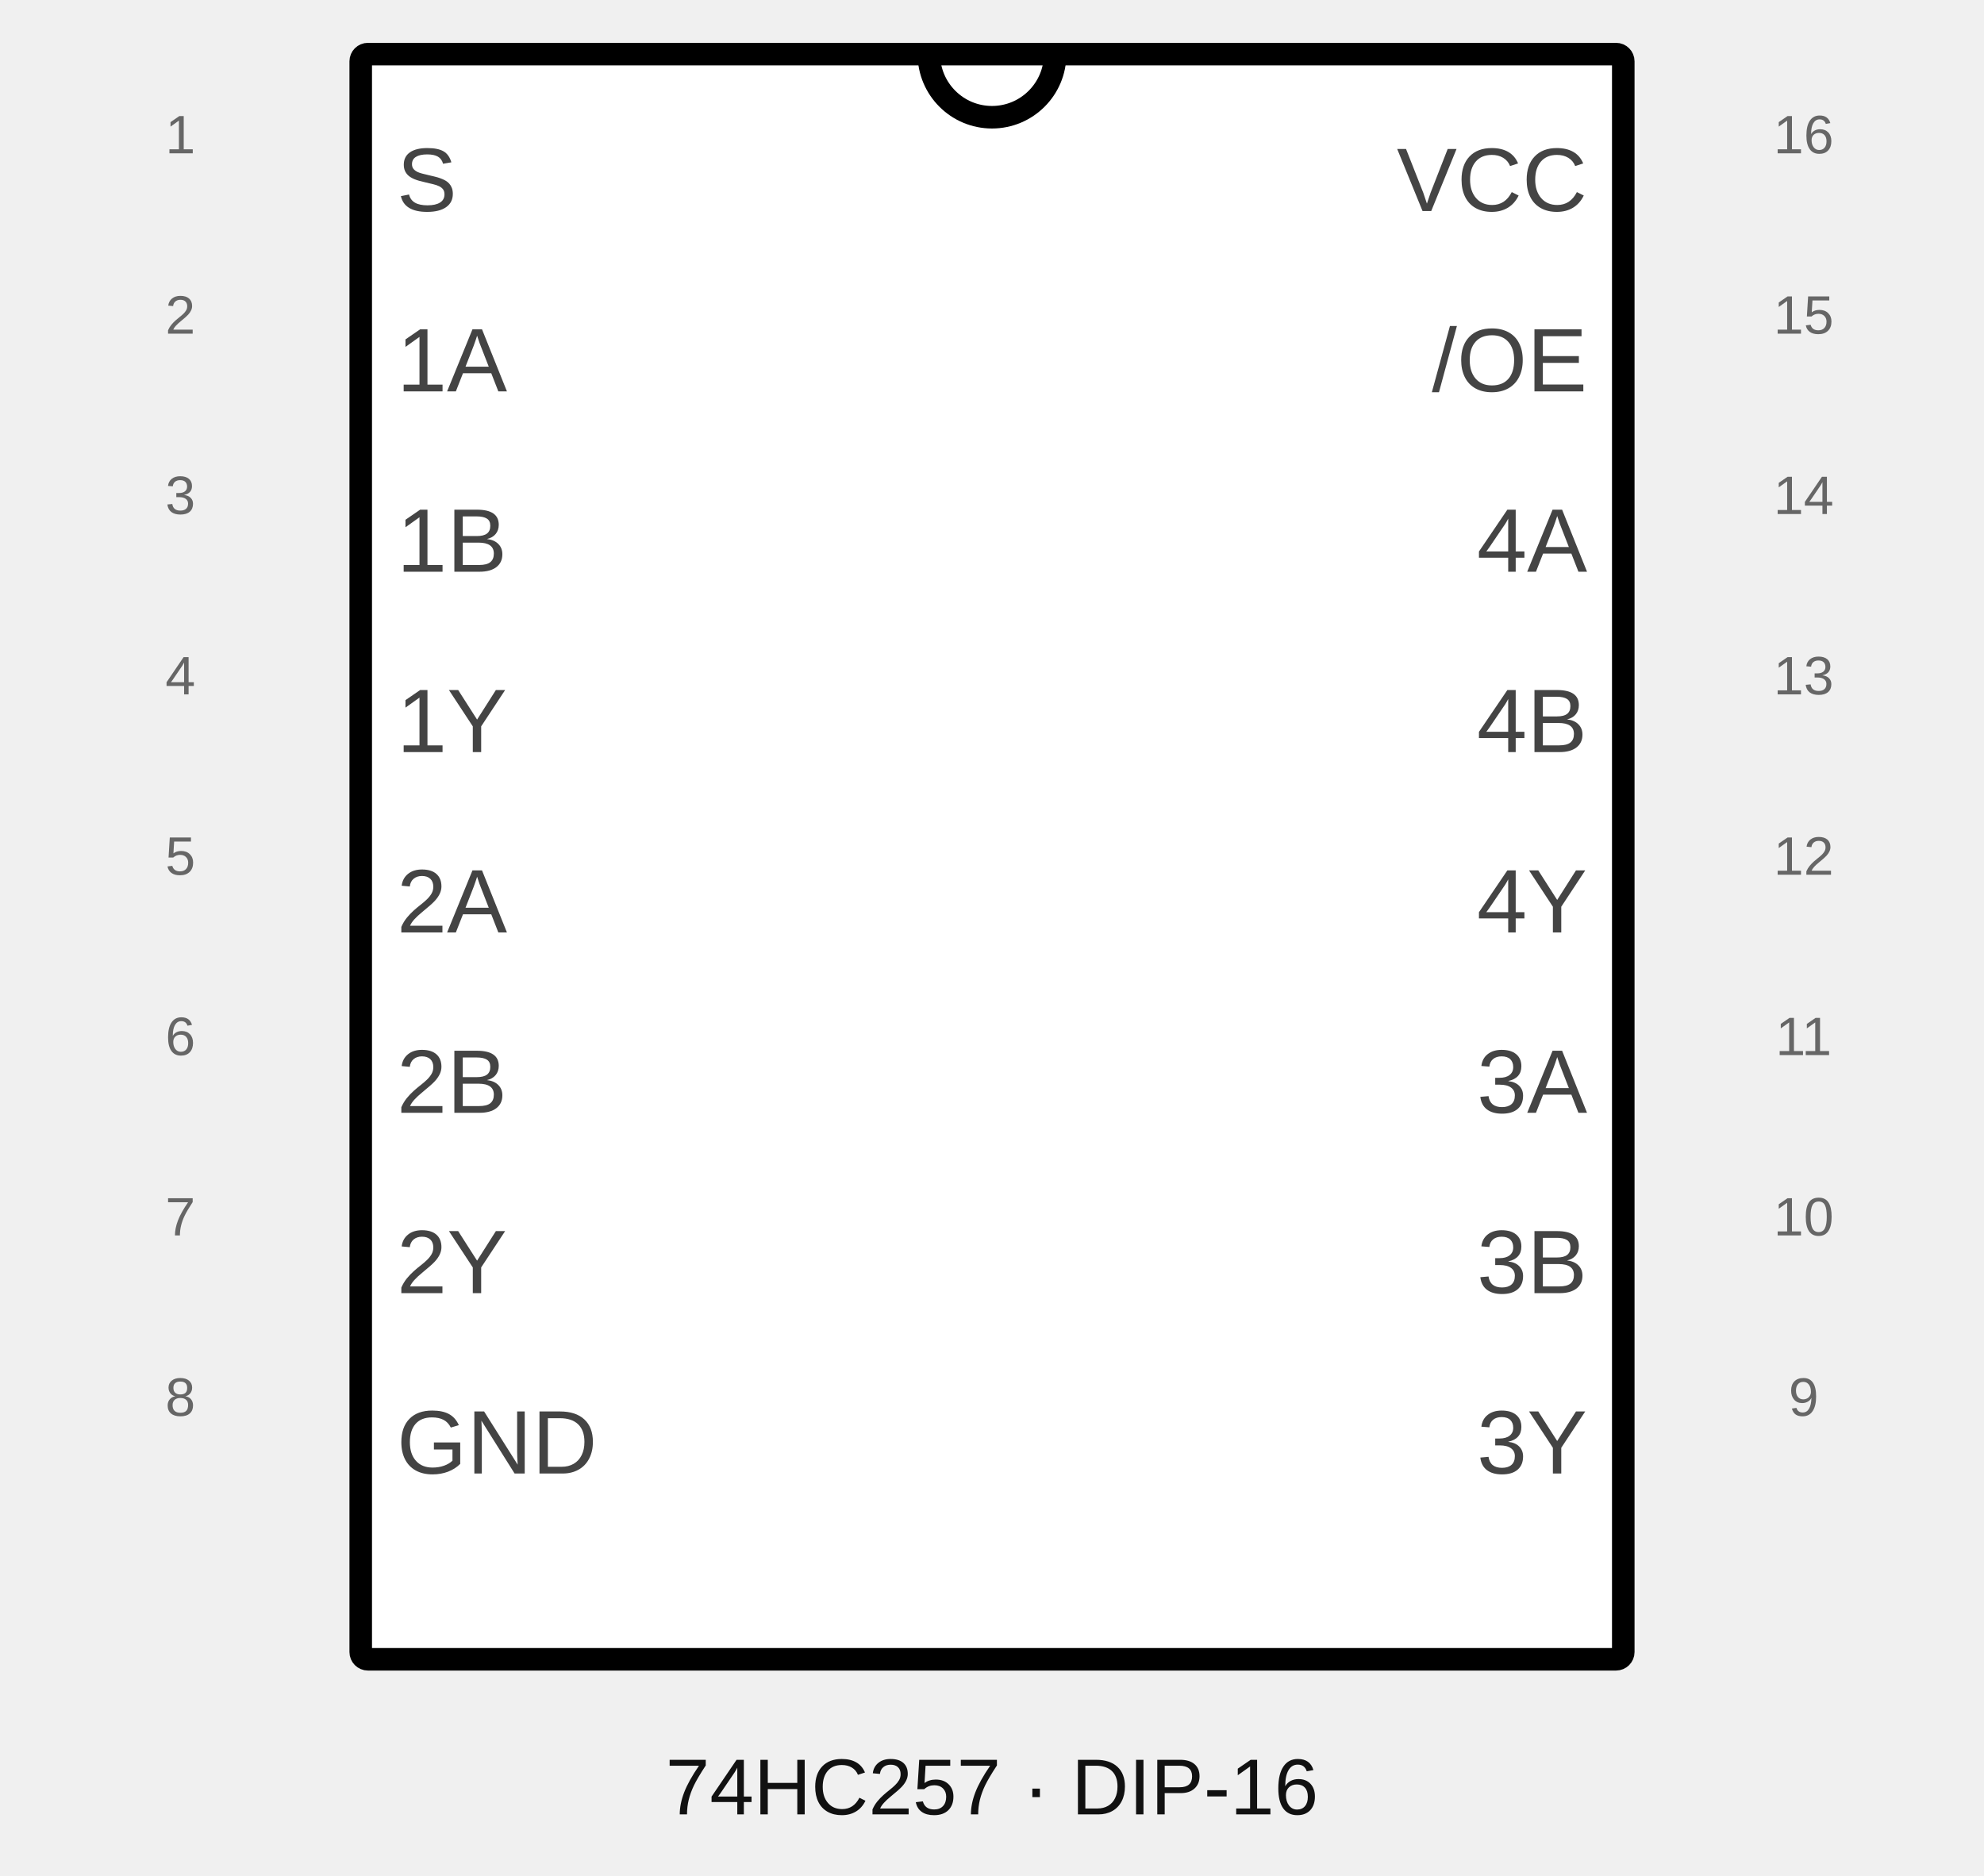
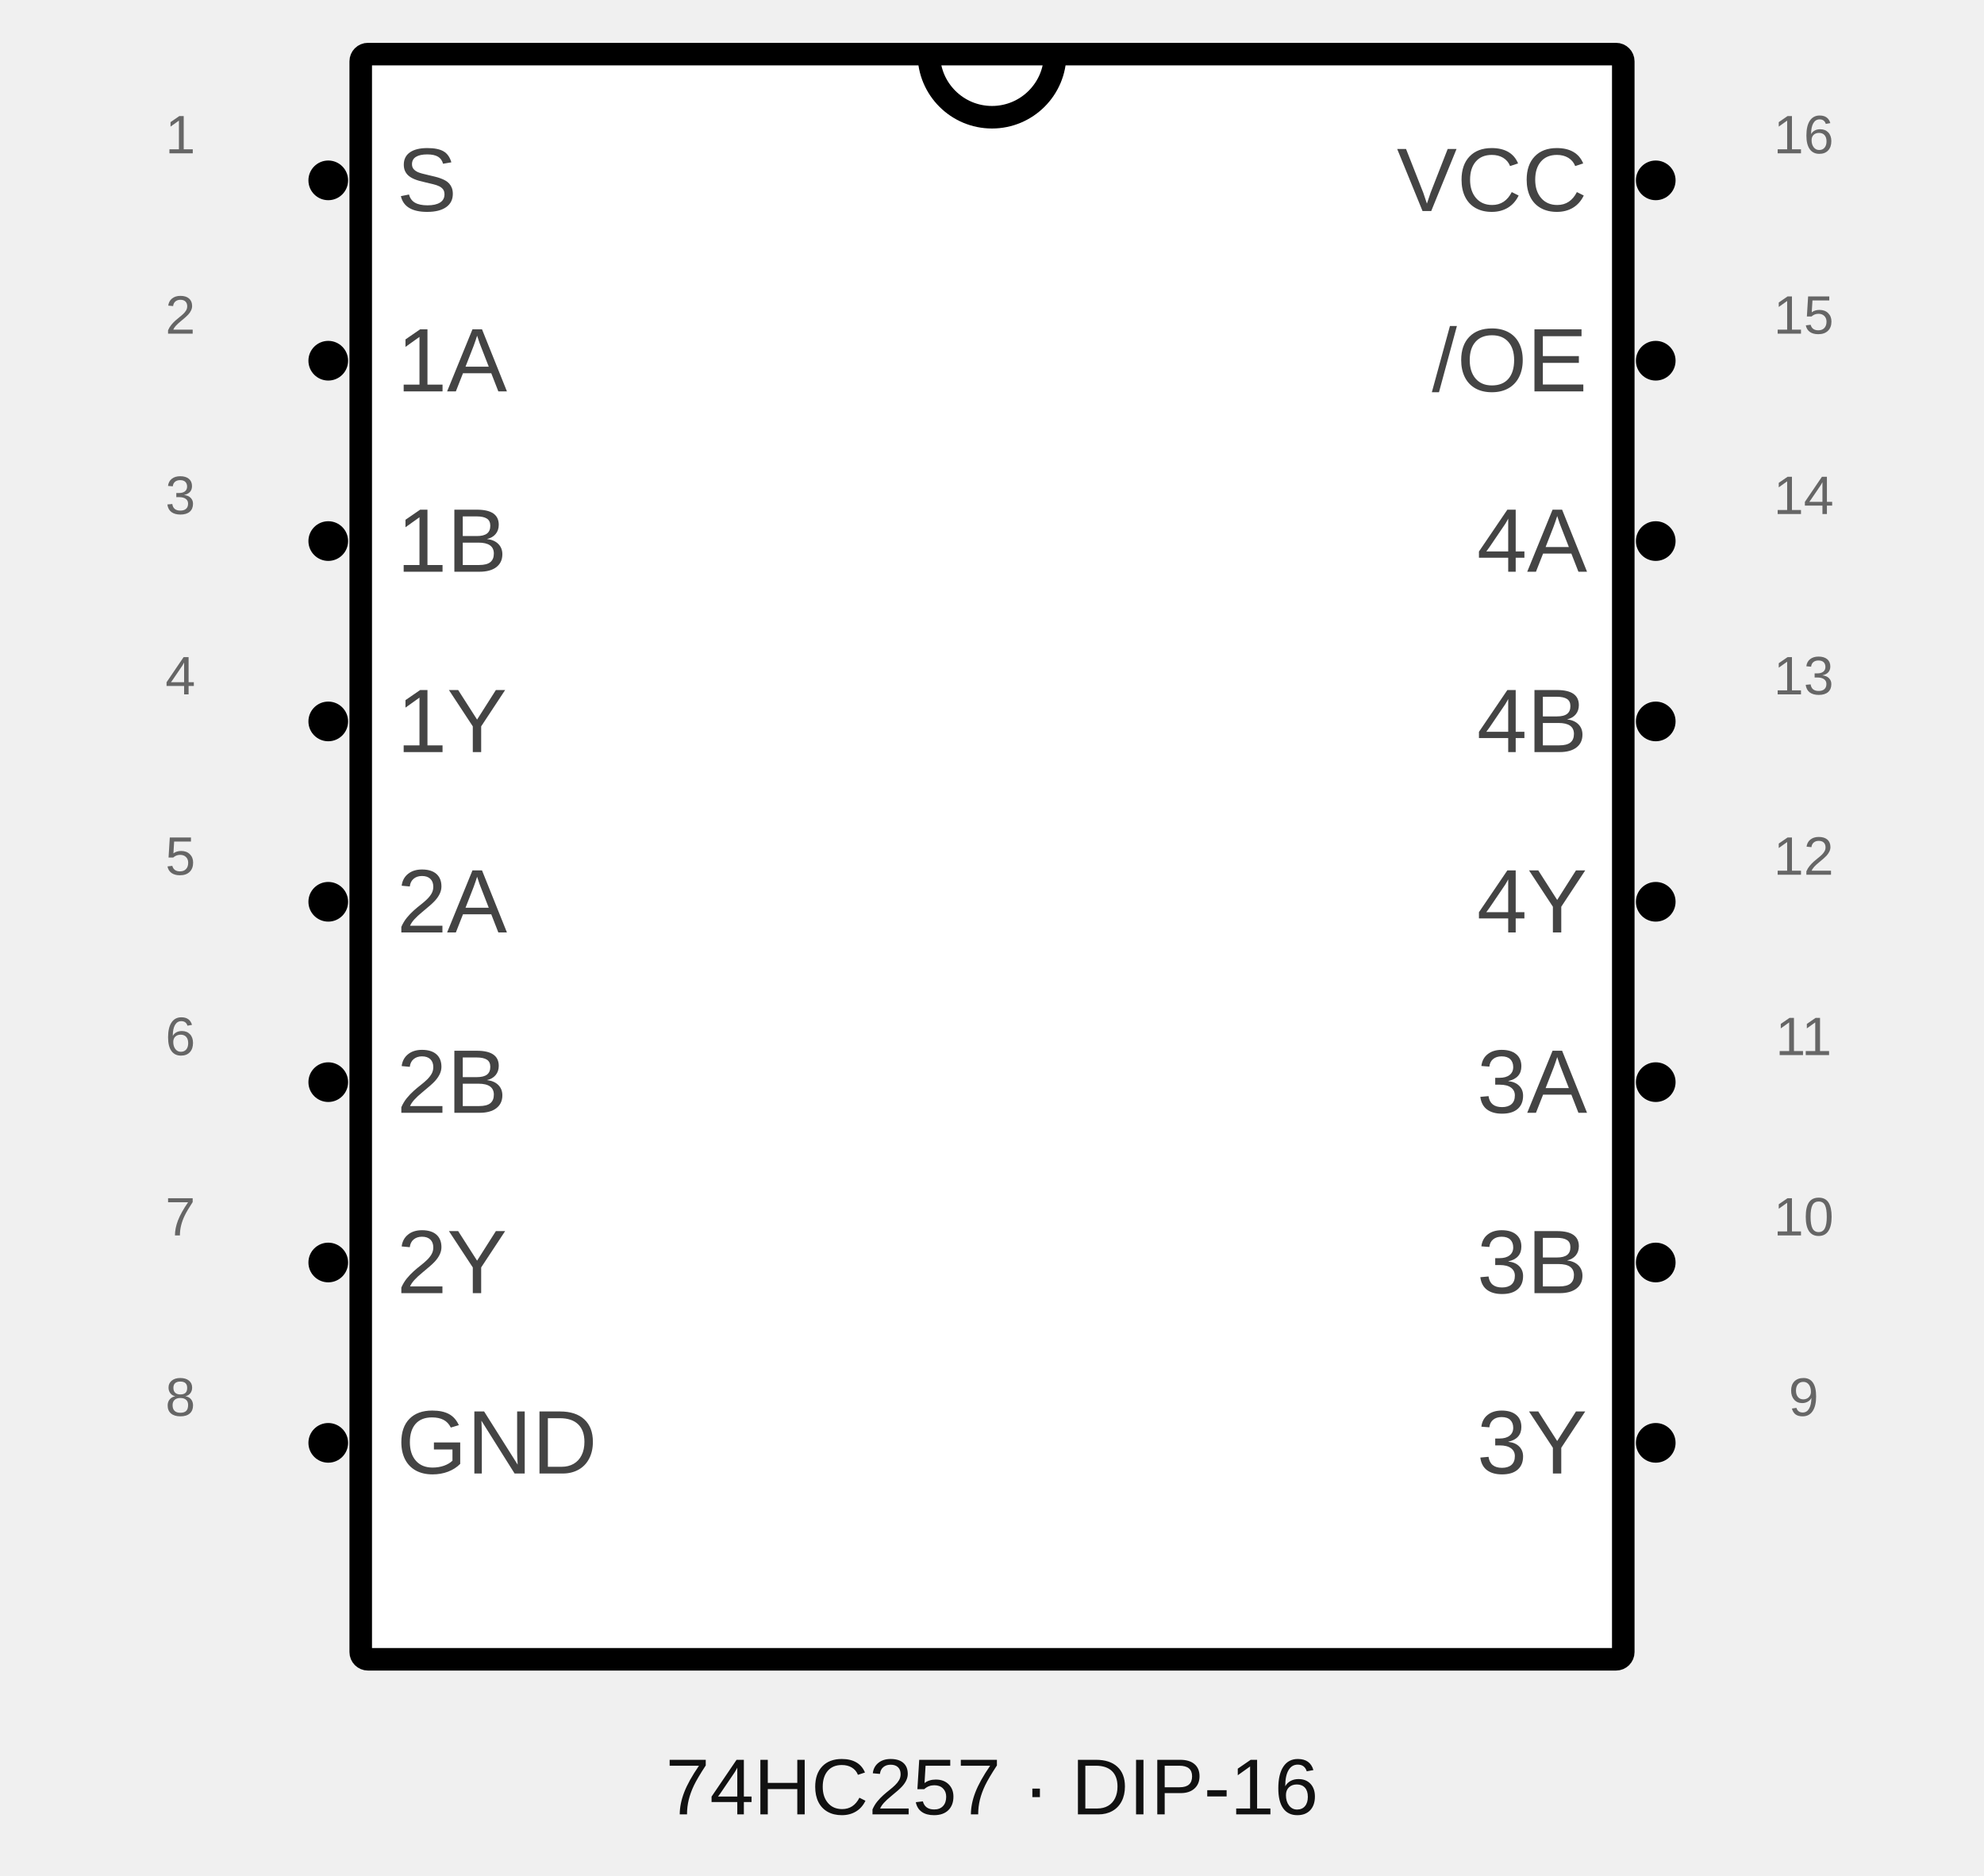
<svg xmlns="http://www.w3.org/2000/svg" viewBox="0 0 1100 1040" role="img" aria-labelledby="title desc">
-   <style>.body{fill:#fff;stroke:#000;stroke-width:12.5}.lead{stroke:#787878;stroke-width:9.72;stroke-linecap:round}.pin{fill:none;stroke:none}.name{font:50px "Droid Sans",Arial,sans-serif;fill:#444}.number{font:30px "Droid Sans",Arial,sans-serif;fill:#666}.title{font:44px "Droid Sans",Arial,sans-serif;fill:#111}</style>
+   <style>.body{fill:#fff;stroke:#000;stroke-width:12.5}.lead{stroke:#787878;stroke-width:9.72;stroke-linecap:round}.node{fill:#000}.pin{fill:none;stroke:none}.name{font:50px "Droid Sans",Arial,sans-serif;fill:#444}.number{font:30px "Droid Sans",Arial,sans-serif;fill:#666}.title{font:44px "Droid Sans",Arial,sans-serif;fill:#111}</style>
  <text class="title" x="550" y="1006" text-anchor="middle">74HC257 · DIP-16</text>
  <rect class="body" x="200" y="30" width="700" height="890" rx="4" />
  <path d="M515.0 30a35 35 0 0 0 70 0" fill="none" stroke="#000" stroke-width="12.5" />
+   <circle class="node" cx="182" cy="100" r="11" />
  <rect class="pin" id="connector0pin" data-pin-number="1" data-pin-name="S" data-direction="input" x="5" y="95" width="195" height="10" />
  <text class="name" x="220" y="117" text-anchor="start">S</text>
  <text class="number" x="100" y="85" text-anchor="middle">1</text>
+   <circle class="node" cx="182" cy="200" r="11" />
  <rect class="pin" id="connector1pin" data-pin-number="2" data-pin-name="1A" data-direction="input" x="5" y="195" width="195" height="10" />
  <text class="name" x="220" y="217" text-anchor="start">1A</text>
  <text class="number" x="100" y="185" text-anchor="middle">2</text>
+   <circle class="node" cx="182" cy="300" r="11" />
  <rect class="pin" id="connector2pin" data-pin-number="3" data-pin-name="1B" data-direction="input" x="5" y="295" width="195" height="10" />
  <text class="name" x="220" y="317" text-anchor="start">1B</text>
  <text class="number" x="100" y="285" text-anchor="middle">3</text>
+   <circle class="node" cx="182" cy="400" r="11" />
  <rect class="pin" id="connector3pin" data-pin-number="4" data-pin-name="1Y" data-direction="output" x="5" y="395" width="195" height="10" />
  <text class="name" x="220" y="417" text-anchor="start">1Y</text>
  <text class="number" x="100" y="385" text-anchor="middle">4</text>
+   <circle class="node" cx="182" cy="500" r="11" />
  <rect class="pin" id="connector4pin" data-pin-number="5" data-pin-name="2A" data-direction="input" x="5" y="495" width="195" height="10" />
  <text class="name" x="220" y="517" text-anchor="start">2A</text>
  <text class="number" x="100" y="485" text-anchor="middle">5</text>
+   <circle class="node" cx="182" cy="600" r="11" />
  <rect class="pin" id="connector5pin" data-pin-number="6" data-pin-name="2B" data-direction="input" x="5" y="595" width="195" height="10" />
  <text class="name" x="220" y="617" text-anchor="start">2B</text>
  <text class="number" x="100" y="585" text-anchor="middle">6</text>
+   <circle class="node" cx="182" cy="700" r="11" />
  <rect class="pin" id="connector6pin" data-pin-number="7" data-pin-name="2Y" data-direction="output" x="5" y="695" width="195" height="10" />
  <text class="name" x="220" y="717" text-anchor="start">2Y</text>
  <text class="number" x="100" y="685" text-anchor="middle">7</text>
+   <circle class="node" cx="182" cy="800" r="11" />
  <rect class="pin" id="connector7pin" data-pin-number="8" data-pin-name="GND" data-direction="power" x="5" y="795" width="195" height="10" />
  <text class="name" x="220" y="817" text-anchor="start">GND</text>
  <text class="number" x="100" y="785" text-anchor="middle">8</text>
+   <circle class="node" cx="918" cy="800" r="11" />
  <rect class="pin" id="connector8pin" data-pin-number="9" data-pin-name="3Y" data-direction="output" x="900" y="795" width="195" height="10" />
  <text class="name" x="880" y="817" text-anchor="end">3Y</text>
  <text class="number" x="1000" y="785" text-anchor="middle">9</text>
+   <circle class="node" cx="918" cy="700" r="11" />
  <rect class="pin" id="connector9pin" data-pin-number="10" data-pin-name="3B" data-direction="input" x="900" y="695" width="195" height="10" />
  <text class="name" x="880" y="717" text-anchor="end">3B</text>
  <text class="number" x="1000" y="685" text-anchor="middle">10</text>
+   <circle class="node" cx="918" cy="600" r="11" />
  <rect class="pin" id="connector10pin" data-pin-number="11" data-pin-name="3A" data-direction="input" x="900" y="595" width="195" height="10" />
  <text class="name" x="880" y="617" text-anchor="end">3A</text>
  <text class="number" x="1000" y="585" text-anchor="middle">11</text>
+   <circle class="node" cx="918" cy="500" r="11" />
  <rect class="pin" id="connector11pin" data-pin-number="12" data-pin-name="4Y" data-direction="output" x="900" y="495" width="195" height="10" />
  <text class="name" x="880" y="517" text-anchor="end">4Y</text>
  <text class="number" x="1000" y="485" text-anchor="middle">12</text>
+   <circle class="node" cx="918" cy="400" r="11" />
  <rect class="pin" id="connector12pin" data-pin-number="13" data-pin-name="4B" data-direction="input" x="900" y="395" width="195" height="10" />
  <text class="name" x="880" y="417" text-anchor="end">4B</text>
  <text class="number" x="1000" y="385" text-anchor="middle">13</text>
+   <circle class="node" cx="918" cy="300" r="11" />
  <rect class="pin" id="connector13pin" data-pin-number="14" data-pin-name="4A" data-direction="input" x="900" y="295" width="195" height="10" />
  <text class="name" x="880" y="317" text-anchor="end">4A</text>
  <text class="number" x="1000" y="285" text-anchor="middle">14</text>
+   <circle class="node" cx="918" cy="200" r="11" />
  <rect class="pin" id="connector14pin" data-pin-number="15" data-pin-name="/OE" data-direction="input" x="900" y="195" width="195" height="10" />
  <text class="name" x="880" y="217" text-anchor="end">/OE</text>
  <text class="number" x="1000" y="185" text-anchor="middle">15</text>
+   <circle class="node" cx="918" cy="100" r="11" />
  <rect class="pin" id="connector15pin" data-pin-number="16" data-pin-name="VCC" data-direction="power" x="900" y="95" width="195" height="10" />
  <text class="name" x="880" y="117" text-anchor="end">VCC</text>
  <text class="number" x="1000" y="85" text-anchor="middle">16</text>
</svg>
